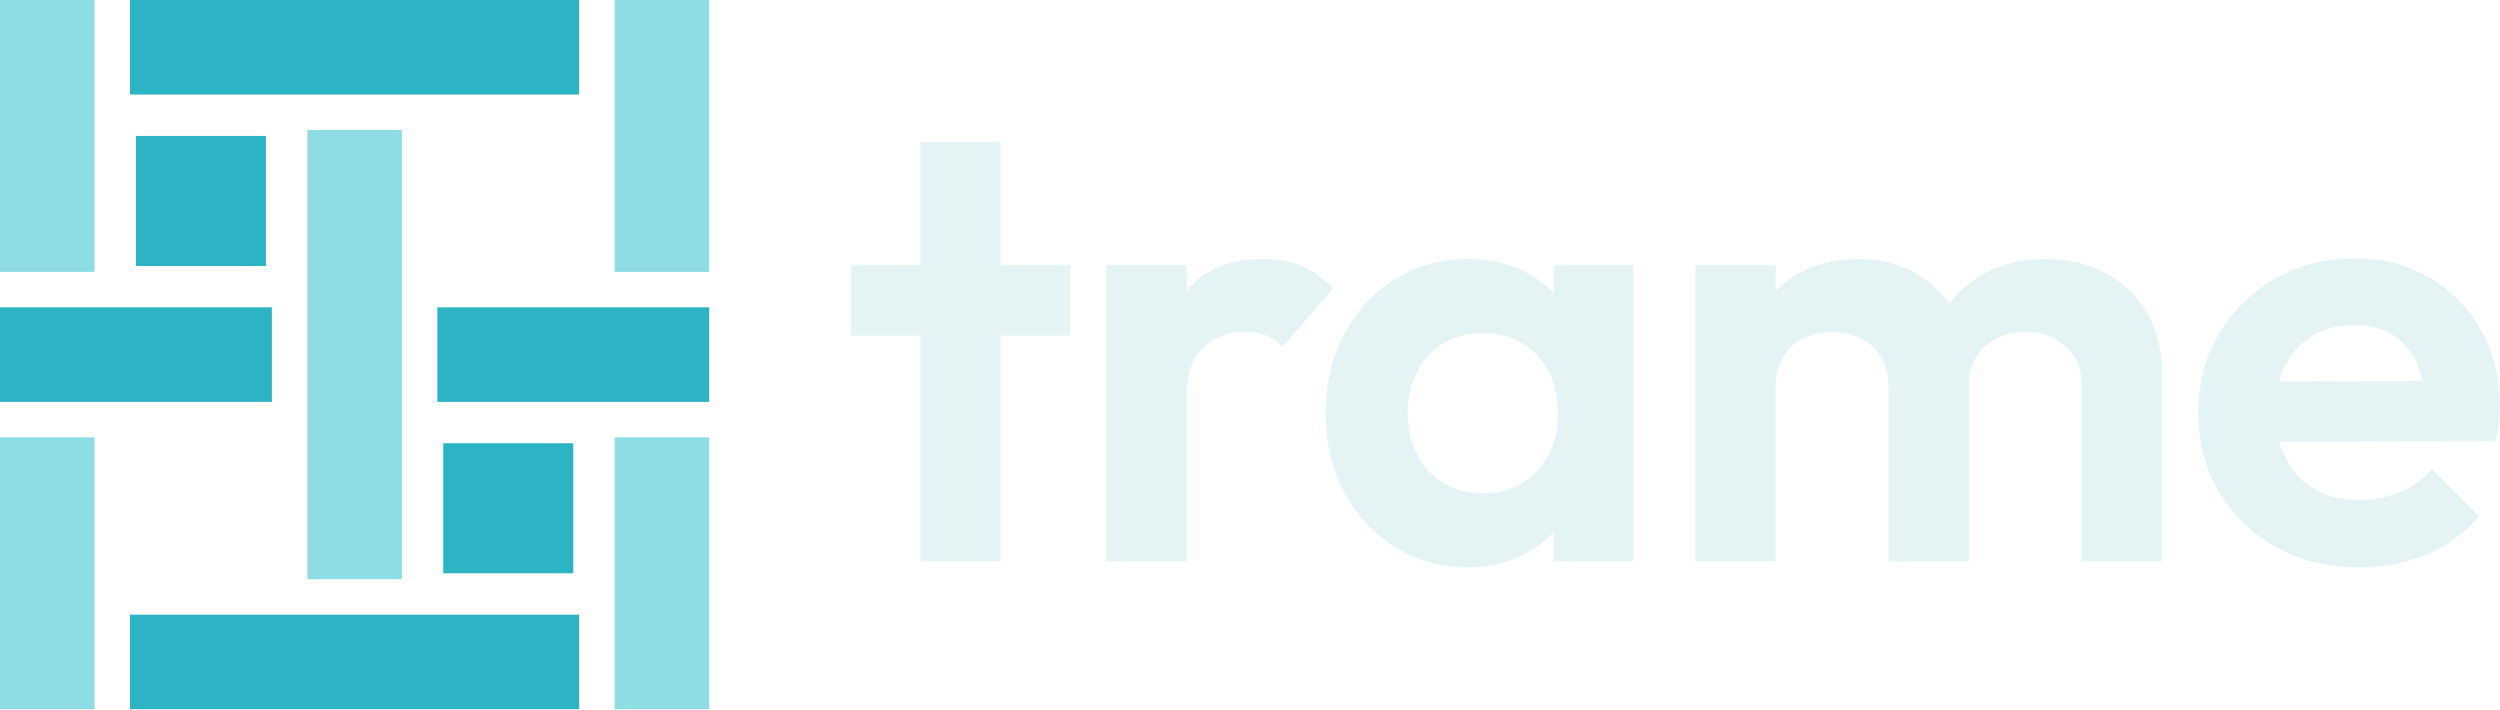
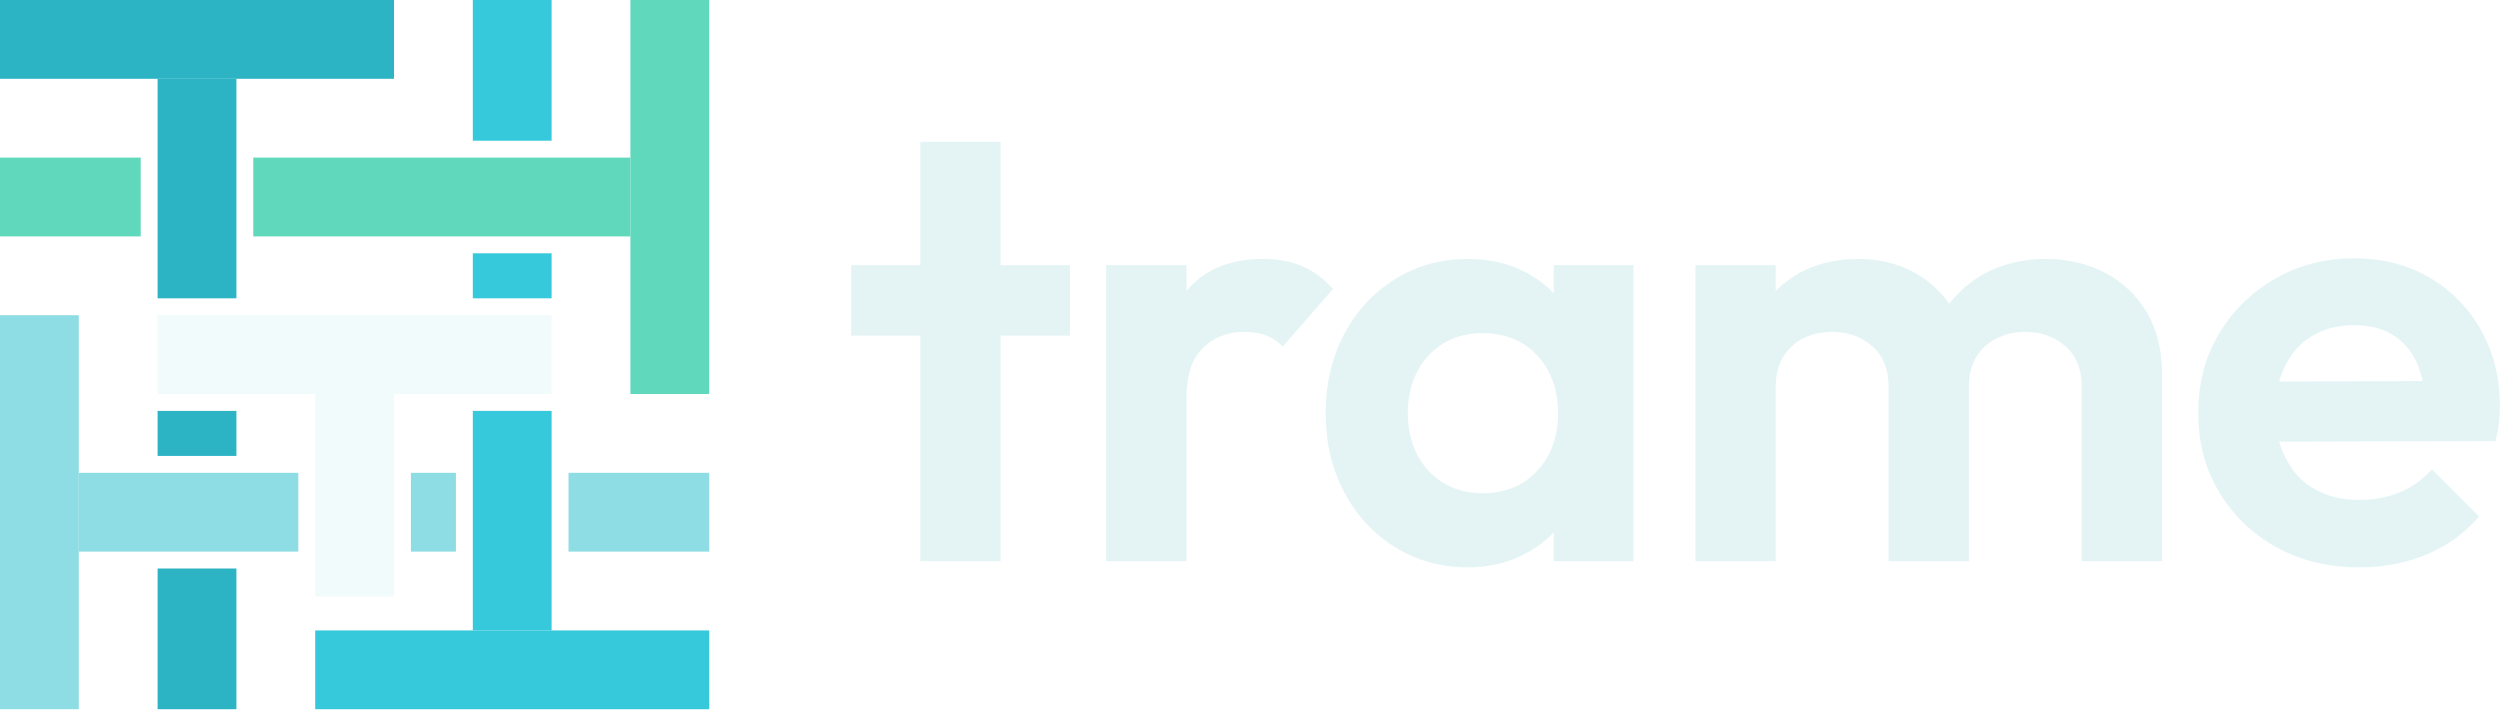
<svg xmlns="http://www.w3.org/2000/svg" viewBox="0 0 423 120" width="423" height="120" role="img" aria-label="Trame">
-   <g>
-     <rect x="0" y="0" width="16" height="46" fill="#8FDDE4" />
-     <rect x="0" y="74" width="16" height="46" fill="#8FDDE4" />
-     <rect x="52" y="22" width="16" height="76" fill="#8FDDE4" />
-     <rect x="104" y="0" width="16" height="46" fill="#8FDDE4" />
-     <rect x="104" y="74" width="16" height="46" fill="#8FDDE4" />
-     <rect x="22" y="0" width="76" height="16" fill="#2DB4C4" />
-     <rect x="0" y="52" width="46" height="16" fill="#2DB4C4" />
-     <rect x="74" y="52" width="46" height="16" fill="#2DB4C4" />
-     <rect x="22" y="104" width="76" height="16" fill="#2DB4C4" />
-     <rect x="23" y="23" width="22" height="22" fill="#2DB4C4" />
-     <rect x="75" y="75" width="22" height="22" fill="#2DB4C4" />
+   <g transform="scale(0.952381)">
+     <rect fill="#2DB4C4" x="0" y="0" width="70" height="14" />
+     <rect fill="#2DB4C4" x="28" y="14" width="14" height="39" />
+     <rect fill="#2DB4C4" x="28" y="73" width="14" height="8" />
+     <rect fill="#2DB4C4" x="28" y="101" width="14" height="25" />
+     <rect fill="#36C9DC" x="56" y="112" width="70" height="14" />
+     <rect fill="#36C9DC" x="84" y="0" width="14" height="25" />
+     <rect fill="#36C9DC" x="84" y="45" width="14" height="8" />
+     <rect fill="#36C9DC" x="84" y="73" width="14" height="39" />
+     <rect fill="#8FDDE4" x="0" y="56" width="14" height="70" />
+     <rect fill="#8FDDE4" x="14" y="84" width="39" height="14" />
+     <rect fill="#8FDDE4" x="73" y="84" width="8" height="14" />
+     <rect fill="#8FDDE4" x="101" y="84" width="25" height="14" />
+     <rect fill="#5FD8BC" x="112" y="0" width="14" height="70" />
+     <rect fill="#5FD8BC" x="0" y="28" width="25" height="14" />
+     <rect fill="#5FD8BC" x="45" y="28" width="67" height="14" />
+     <rect fill="#F2FBFB" x="28" y="56" width="70" height="14" />
+     <rect fill="#F2FBFB" x="56" y="70" width="14" height="36" />
  </g>
-   <path transform="translate(142.34 94.96) scale(0.10375)" fill="#E4F4F5" d="M129 0V-368H16V-483H129V-684H260V-483H373V-368H260V0ZM432.0 0V-483H563.0V-440Q563.0 -441 564.0 -442Q607.0 -493 688.0 -493Q723.0 -493 751.0 -481.5Q779.0 -470 802.0 -444L720.0 -350Q709.0 -362 693.5 -368.0Q678.0 -374 658.0 -374Q616.0 -374 589.5 -347.5Q563.0 -321 563.0 -267V0ZM1022.0 10Q956.0 10 903.0 -23.0Q850.0 -56 820.0 -113.0Q790.0 -170 790.0 -241Q790.0 -313 820.0 -370.0Q850.0 -427 903.0 -460.0Q956.0 -493 1022.0 -493Q1074.0 -493 1115.0 -472Q1142.0 -458 1162.0 -437V-483H1292.0V0H1162.0V-47Q1142.0 -26 1115.0 -12Q1074.0 10 1022.0 10ZM1046.0 -111Q1101.0 -111 1135.0 -147.5Q1169.0 -184 1169.0 -242Q1169.0 -280 1153.5 -309.5Q1138.0 -339 1110.5 -355.5Q1083.0 -372 1046.0 -372Q1010.0 -372 982.5 -355.5Q955.0 -339 939.5 -309.5Q924.0 -280 924.0 -242Q924.0 -203 939.5 -173.5Q955.0 -144 982.5 -127.5Q1010.0 -111 1046.0 -111ZM1393.0 0V-483H1524.0V-441Q1541.0 -458 1564.0 -471Q1606.0 -493 1659.0 -493Q1709.0 -493 1750.0 -471Q1784.0 -452 1807.0 -420Q1831.0 -451 1866.0 -470Q1910.0 -493 1964.0 -493.0Q2018.0 -493 2061.0 -470.5Q2104.0 -448 2129.0 -406.0Q2154.0 -364 2154.0 -306V0H2023.0V-285Q2023.0 -327 1996.5 -350.5Q1970.0 -374 1931.0 -374Q1906.0 -374 1884.5 -363.5Q1863.0 -353 1851.0 -333.0Q1839.0 -313 1839.0 -285V0H1708.0V-285Q1708.0 -327 1681.5 -350.5Q1655.0 -374 1616.0 -374Q1590.0 -374 1569.0 -363.5Q1548.0 -353 1536.0 -333.0Q1524.0 -313 1524.0 -285V0ZM2476.0 10Q2400.0 10 2341.0 -22.5Q2282.0 -55 2247.5 -112.0Q2213.0 -169 2213.0 -242Q2213.0 -314 2246.5 -370.5Q2280.0 -427 2338.0 -460.5Q2396.0 -494 2467.0 -494Q2537.0 -494 2590.5 -462.5Q2644.0 -431 2674.5 -376.5Q2705.0 -322 2705.0 -253Q2705.0 -240 2703.5 -226.5Q2702.0 -213 2698.0 -196L2345.0 -195Q2349.0 -180 2356.0 -168Q2372.0 -135 2403.0 -117.5Q2434.0 -100 2475.0 -100Q2512.0 -100 2542.0 -112.5Q2572.0 -125 2594.0 -150L2671.0 -73Q2636.0 -32 2585.5 -11.0Q2535.0 10 2476.0 10ZM2345.0 -293 2579.0 -294Q2575.0 -311 2569.0 -325Q2555.0 -354 2529.5 -369.5Q2504.0 -385 2467.0 -385Q2428.0 -385 2399.0 -367.5Q2370.0 -350 2355.0 -319Q2349.0 -307 2345.0 -293Z" />
+   <path fill="#E4F4F5" transform="translate(142.34 94.96) scale(0.10375)" d="M129 0V-368H16V-483H129V-684H260V-483H373V-368H260V0ZM432.0 0V-483H563.0V-440Q563.0 -441 564.0 -442Q607.0 -493 688.0 -493Q723.0 -493 751.0 -481.5Q779.0 -470 802.0 -444L720.0 -350Q709.0 -362 693.5 -368.0Q678.0 -374 658.0 -374Q616.0 -374 589.5 -347.5Q563.0 -321 563.0 -267V0ZM1022.0 10Q956.0 10 903.0 -23.0Q850.0 -56 820.0 -113.0Q790.0 -170 790.0 -241Q790.0 -313 820.0 -370.0Q850.0 -427 903.0 -460.0Q956.0 -493 1022.0 -493Q1074.0 -493 1115.0 -472Q1142.0 -458 1162.0 -437V-483H1292.0V0H1162.0V-47Q1142.0 -26 1115.0 -12Q1074.0 10 1022.0 10ZM1046.0 -111Q1101.0 -111 1135.0 -147.5Q1169.0 -184 1169.0 -242Q1169.0 -280 1153.5 -309.5Q1138.0 -339 1110.5 -355.5Q1083.0 -372 1046.0 -372Q1010.0 -372 982.5 -355.5Q955.0 -339 939.5 -309.5Q924.0 -280 924.0 -242Q924.0 -203 939.5 -173.5Q955.0 -144 982.5 -127.5Q1010.0 -111 1046.0 -111ZM1393.0 0V-483H1524.0V-441Q1541.0 -458 1564.0 -471Q1606.0 -493 1659.0 -493Q1709.0 -493 1750.0 -471Q1784.0 -452 1807.0 -420Q1831.0 -451 1866.0 -470Q1910.0 -493 1964.0 -493.0Q2018.0 -493 2061.0 -470.5Q2104.0 -448 2129.0 -406.0Q2154.0 -364 2154.0 -306V0H2023.0V-285Q2023.0 -327 1996.5 -350.5Q1970.0 -374 1931.0 -374Q1906.0 -374 1884.5 -363.5Q1863.0 -353 1851.0 -333.0Q1839.0 -313 1839.0 -285V0H1708.0V-285Q1708.0 -327 1681.5 -350.5Q1655.0 -374 1616.0 -374Q1590.0 -374 1569.0 -363.5Q1548.0 -353 1536.0 -333.0Q1524.0 -313 1524.0 -285V0ZM2476.0 10Q2400.0 10 2341.0 -22.5Q2282.0 -55 2247.5 -112.0Q2213.0 -169 2213.0 -242Q2213.0 -314 2246.5 -370.5Q2280.0 -427 2338.0 -460.5Q2396.0 -494 2467.0 -494Q2537.0 -494 2590.5 -462.5Q2644.0 -431 2674.5 -376.5Q2705.0 -322 2705.0 -253Q2705.0 -240 2703.5 -226.5Q2702.0 -213 2698.0 -196L2345.0 -195Q2349.0 -180 2356.0 -168Q2372.0 -135 2403.0 -117.5Q2434.0 -100 2475.0 -100Q2512.0 -100 2542.0 -112.5Q2572.0 -125 2594.0 -150L2671.0 -73Q2636.0 -32 2585.5 -11.0Q2535.0 10 2476.0 10ZM2345.0 -293 2579.0 -294Q2575.0 -311 2569.0 -325Q2555.0 -354 2529.5 -369.5Q2504.0 -385 2467.0 -385Q2428.0 -385 2399.0 -367.5Q2370.0 -350 2355.0 -319Q2349.0 -307 2345.0 -293Z" />
</svg>
